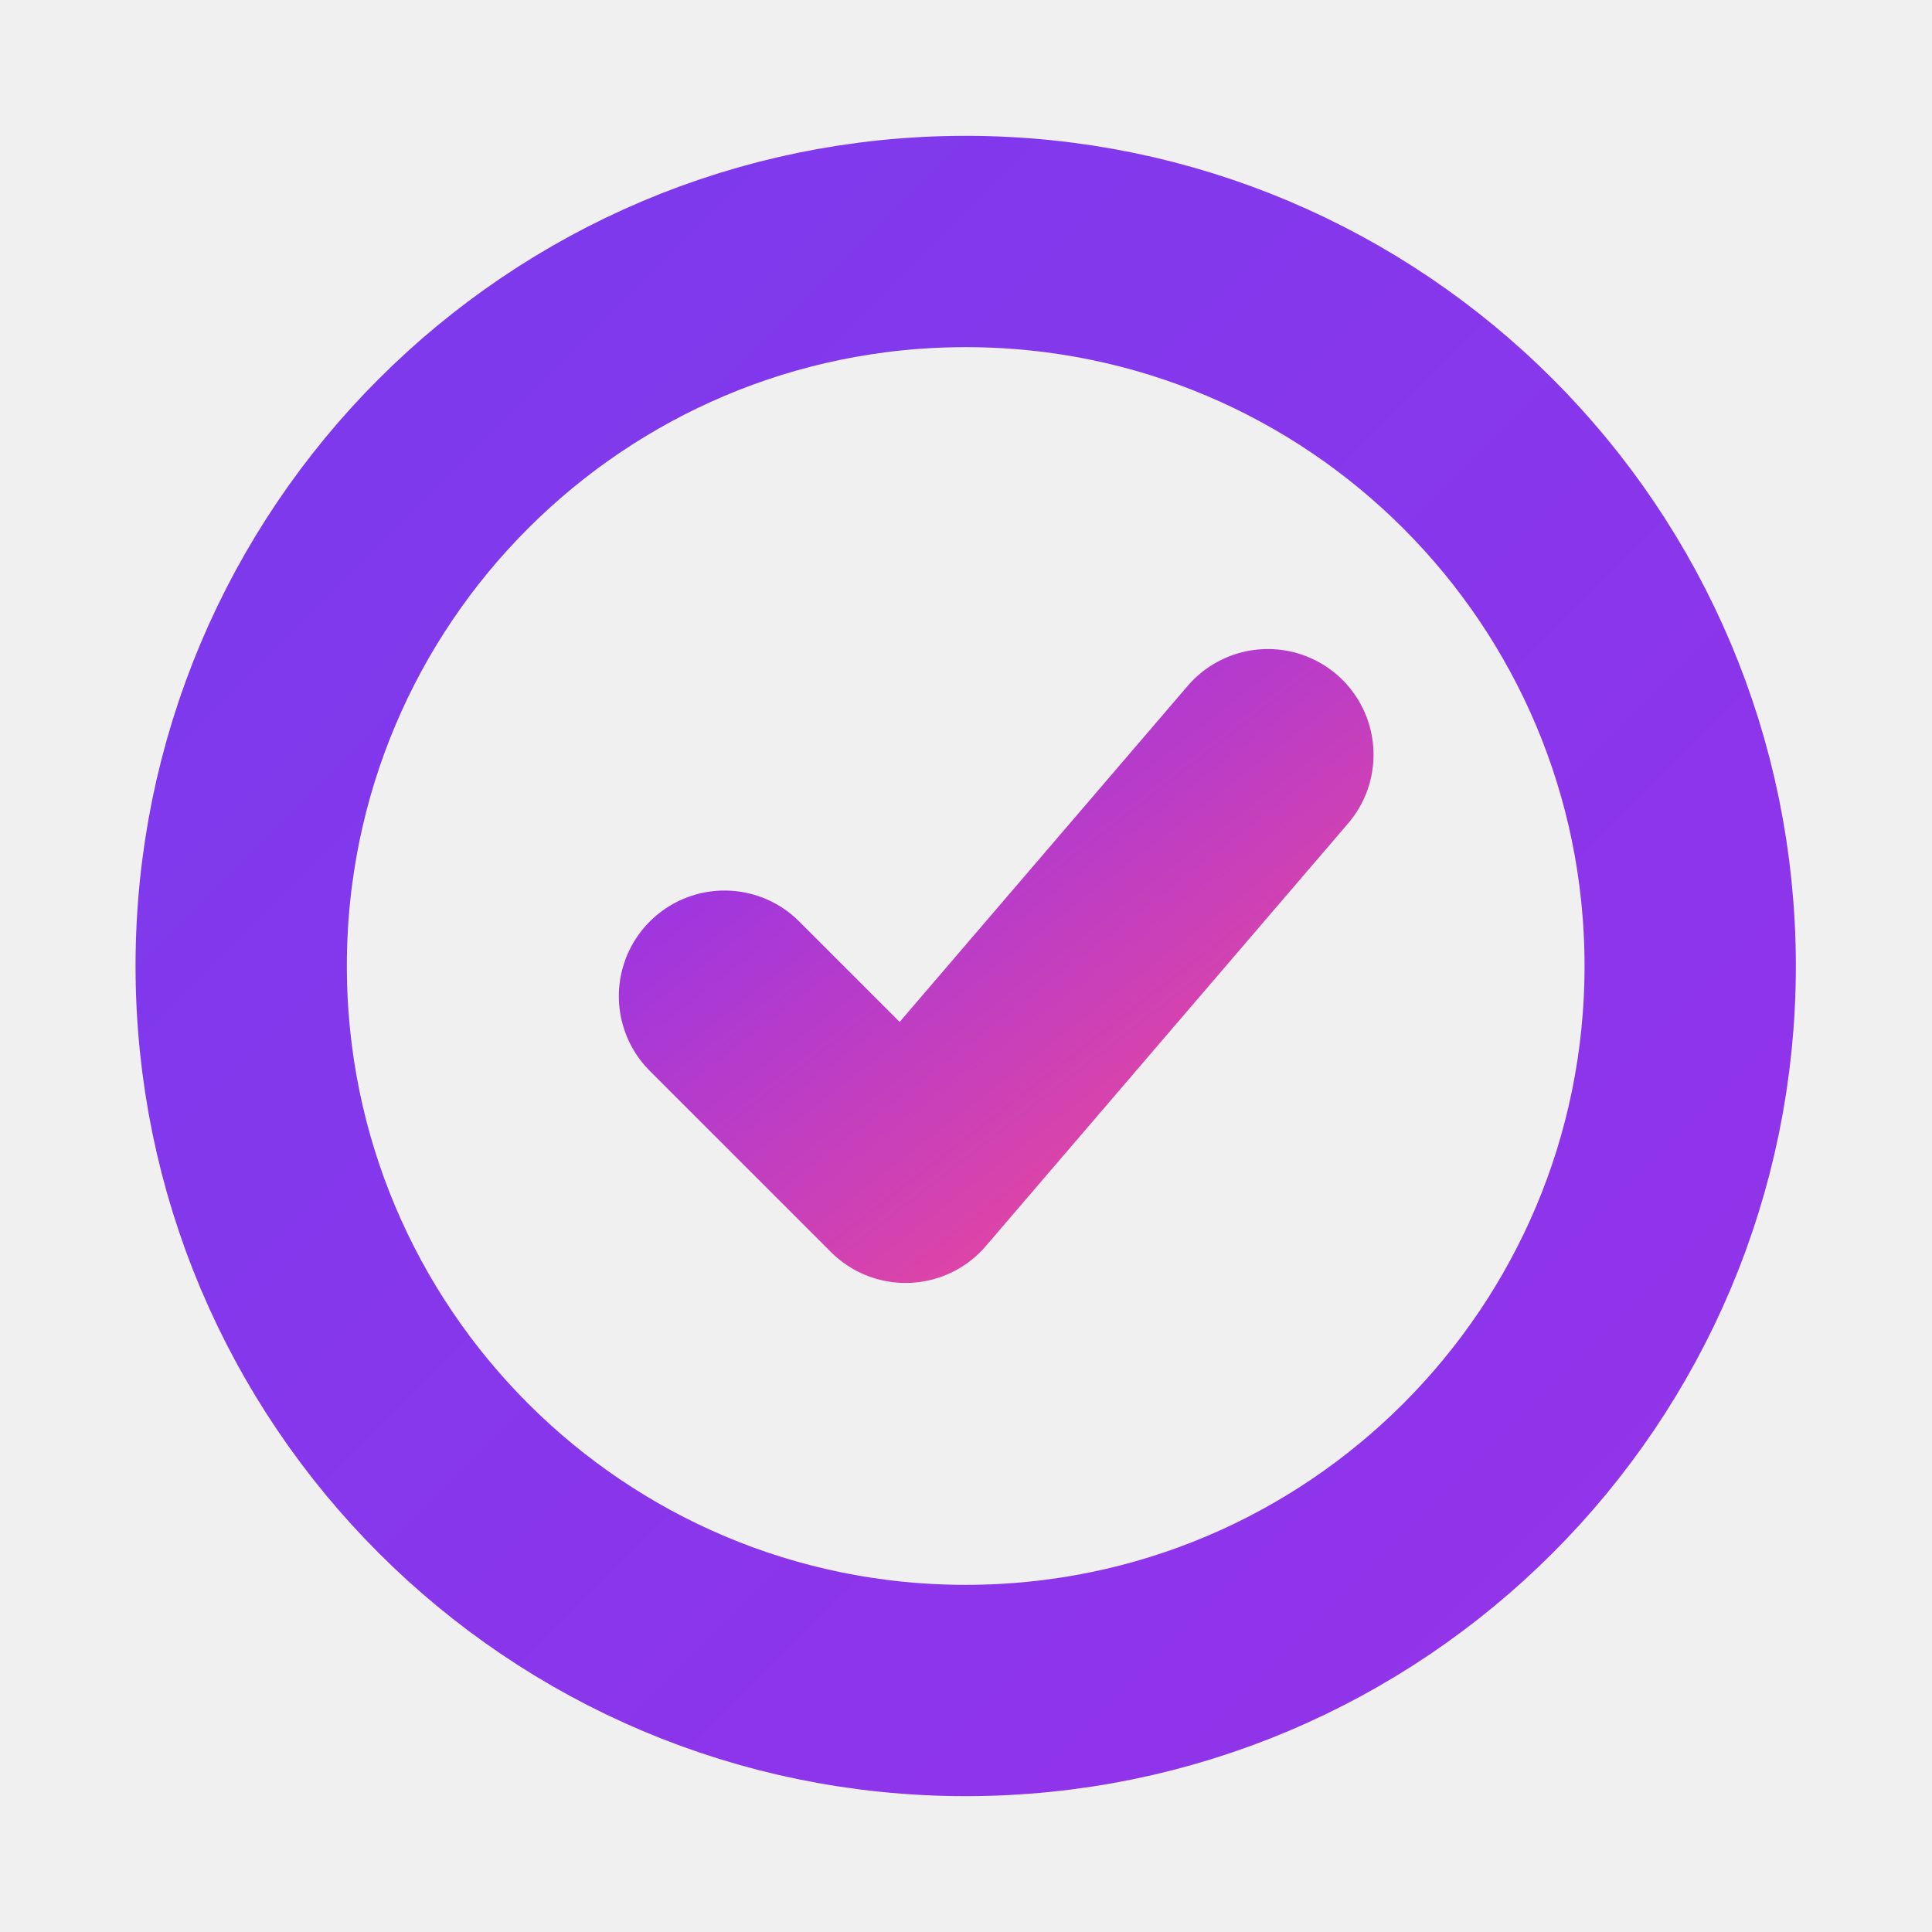
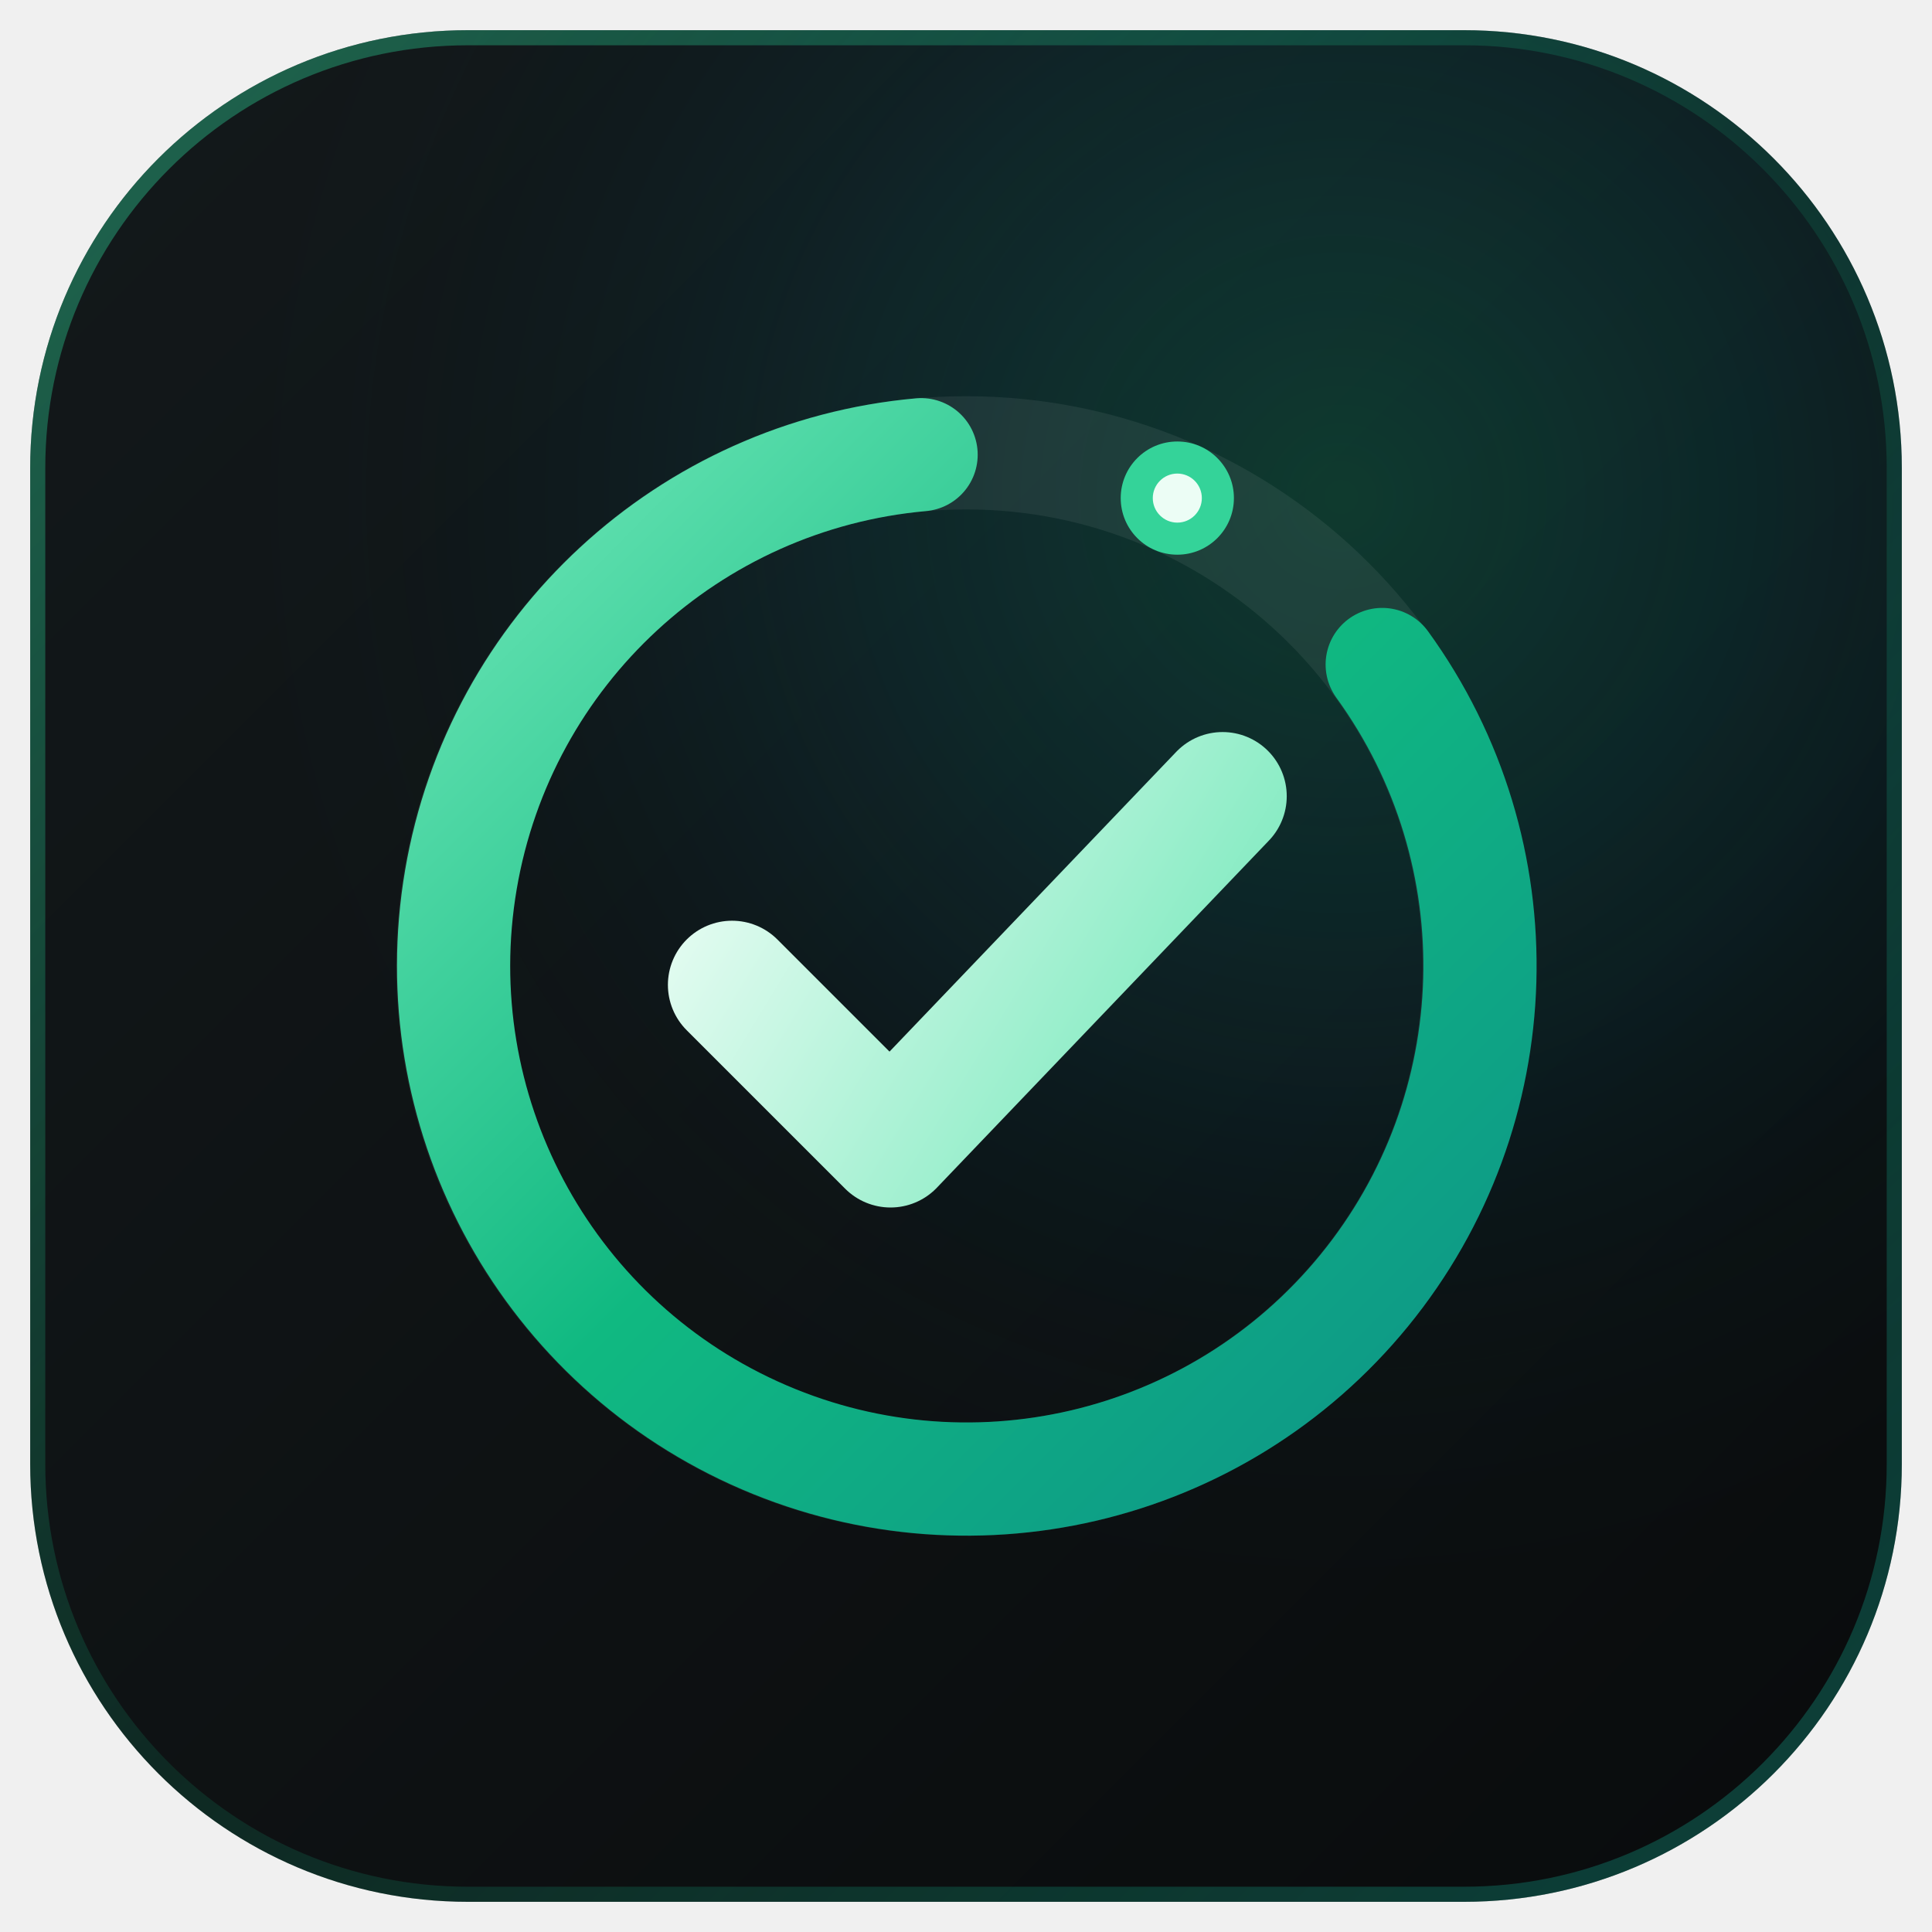
- <svg xmlns="http://www.w3.org/2000/svg" viewBox="0 0 32 32" fill="none">
-   <path d="M 16 4 A 12 12 0 1 1 15.99 4" stroke="url(#logo-grad)" stroke-width="3.5" stroke-linecap="round" stroke-linejoin="round" />
-   <path d="M 12 16.5 L 15 19.5 L 21 12.5" stroke="url(#logo-grad-2)" stroke-width="3.5" stroke-linecap="round" stroke-linejoin="round" />
+ <svg xmlns="http://www.w3.org/2000/svg" viewBox="0 0 512 512" fill="none">
  <defs>
-     <linearGradient id="logo-grad" x1="0%" y1="0%" x2="100%" y2="100%">
-       <stop offset="0%" stop-color="#7c3aed" />
-       <stop offset="100%" stop-color="#9333ea" />
+     <linearGradient id="bg-grad" x1="0" y1="0" x2="512" y2="512" gradientUnits="userSpaceOnUse">
+       <stop offset="0%" stop-color="#13191b" />
+       <stop offset="100%" stop-color="#090b0c" />
    </linearGradient>
-     <linearGradient id="logo-grad-2" x1="0%" y1="0%" x2="100%" y2="100%">
-       <stop offset="0%" stop-color="#9333ea" />
-       <stop offset="100%" stop-color="#ec4899" />
+     <radialGradient id="aura-grad" cx="0.7" cy="0.25" r="0.62">
+       <stop offset="0%" stop-color="#10b981" stop-opacity="0.24" />
+       <stop offset="55%" stop-color="#06b6d4" stop-opacity="0.06" />
+       <stop offset="100%" stop-color="#090b0c" stop-opacity="0" />
+     </radialGradient>
+     <linearGradient id="ring-grad" x1="120" y1="120" x2="392" y2="392" gradientUnits="userSpaceOnUse">
+       <stop offset="0%" stop-color="#6ee7b7" />
+       <stop offset="50%" stop-color="#10b981" />
+       <stop offset="100%" stop-color="#0d9488" />
+     </linearGradient>
+     <linearGradient id="check-grad" x1="184" y1="214" x2="332" y2="304" gradientUnits="userSpaceOnUse">
+       <stop offset="0%" stop-color="#ecfdf5" />
+       <stop offset="100%" stop-color="#6ee7b7" />
+     </linearGradient>
+     <linearGradient id="border-grad" x1="0" y1="0" x2="512" y2="512" gradientUnits="userSpaceOnUse">
+       <stop offset="0%" stop-color="#34d399" stop-opacity="0.45" />
+       <stop offset="50%" stop-color="#10b981" stop-opacity="0.14" />
+       <stop offset="100%" stop-color="#14b8a6" stop-opacity="0.32" />
    </linearGradient>
  </defs>
+   <rect x="8" y="8" width="496" height="496" rx="116" fill="url(#bg-grad)" />
+   <rect x="8" y="8" width="496" height="496" rx="116" fill="url(#aura-grad)" />
+   <rect x="10" y="10" width="492" height="492" rx="114" stroke="url(#border-grad)" stroke-width="4" />
+   <circle cx="256" cy="256" r="136" stroke="#ffffff" stroke-opacity="0.07" stroke-width="30" />
+   <path d="M 366.3 176.1 A 136 136 0 1 1 244.1 120.5" stroke="url(#ring-grad)" stroke-width="30" stroke-linecap="round" />
+   <circle cx="312" cy="132" r="15" fill="#34d399" />
+   <circle cx="312" cy="132" r="6.5" fill="#ecfdf5" />
+   <path d="M 194 261 L 236 303 L 324 211" stroke="url(#check-grad)" stroke-width="34" stroke-linecap="round" stroke-linejoin="round" />
</svg>
